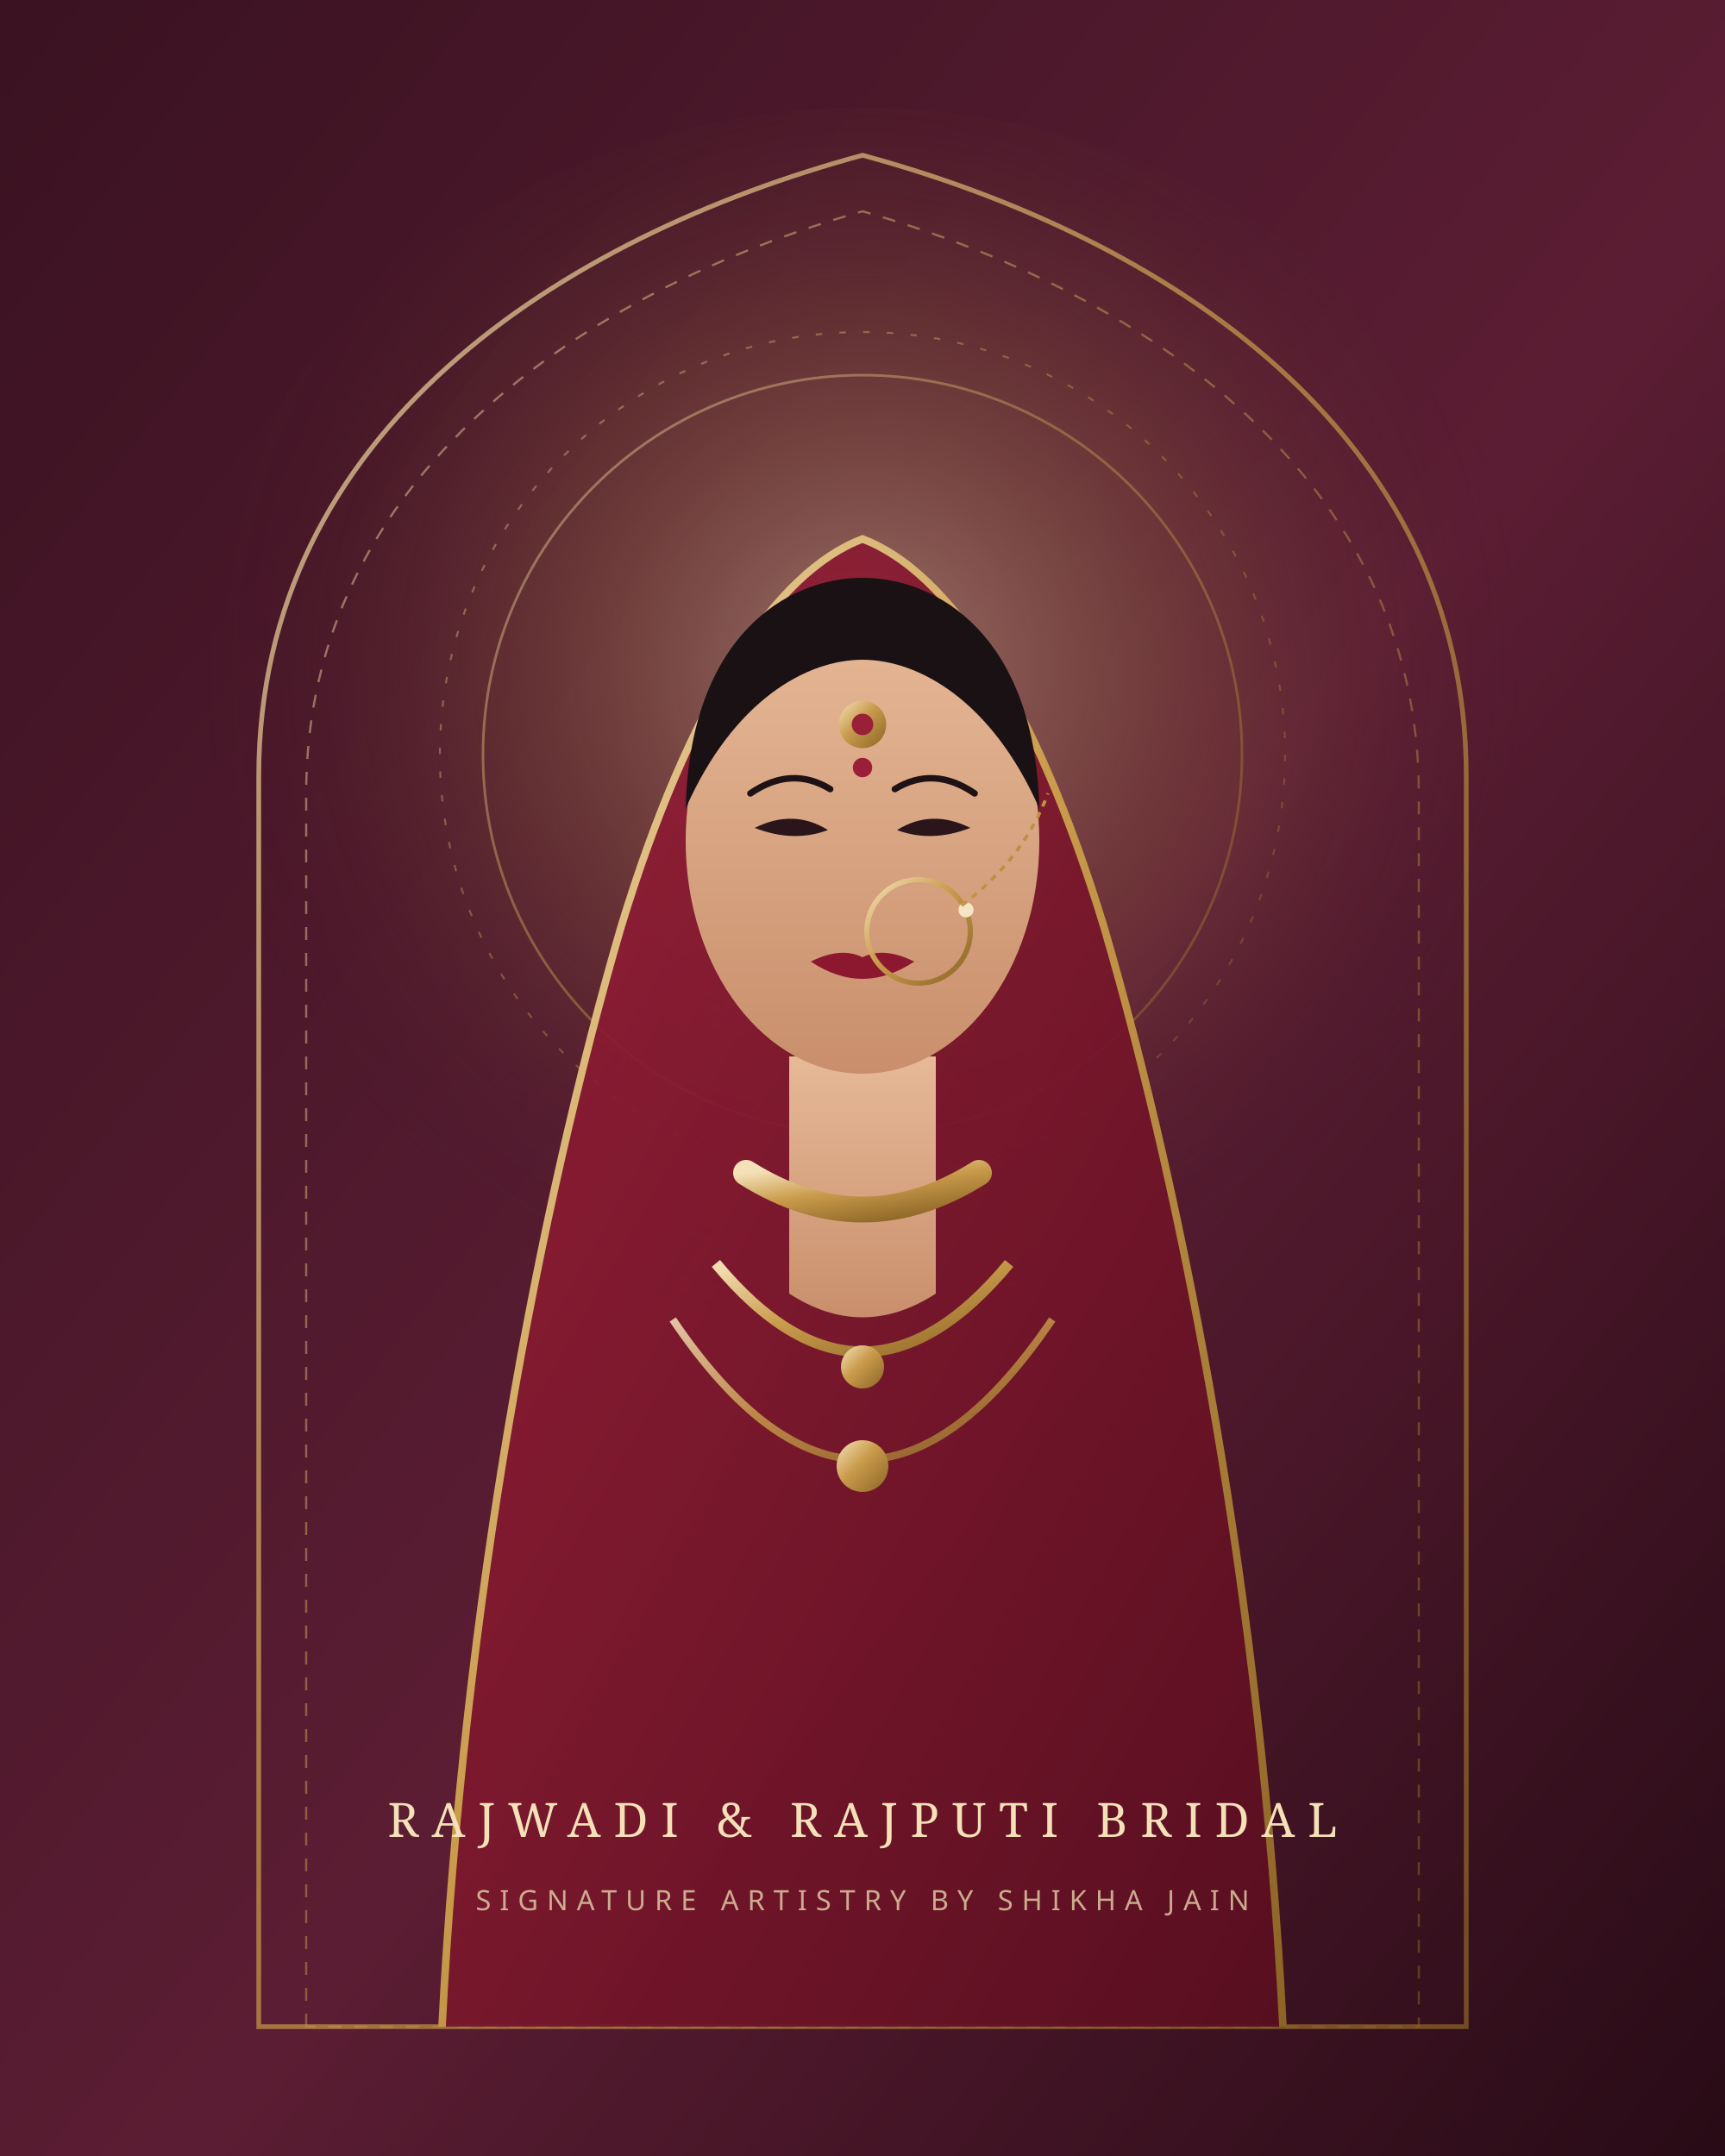
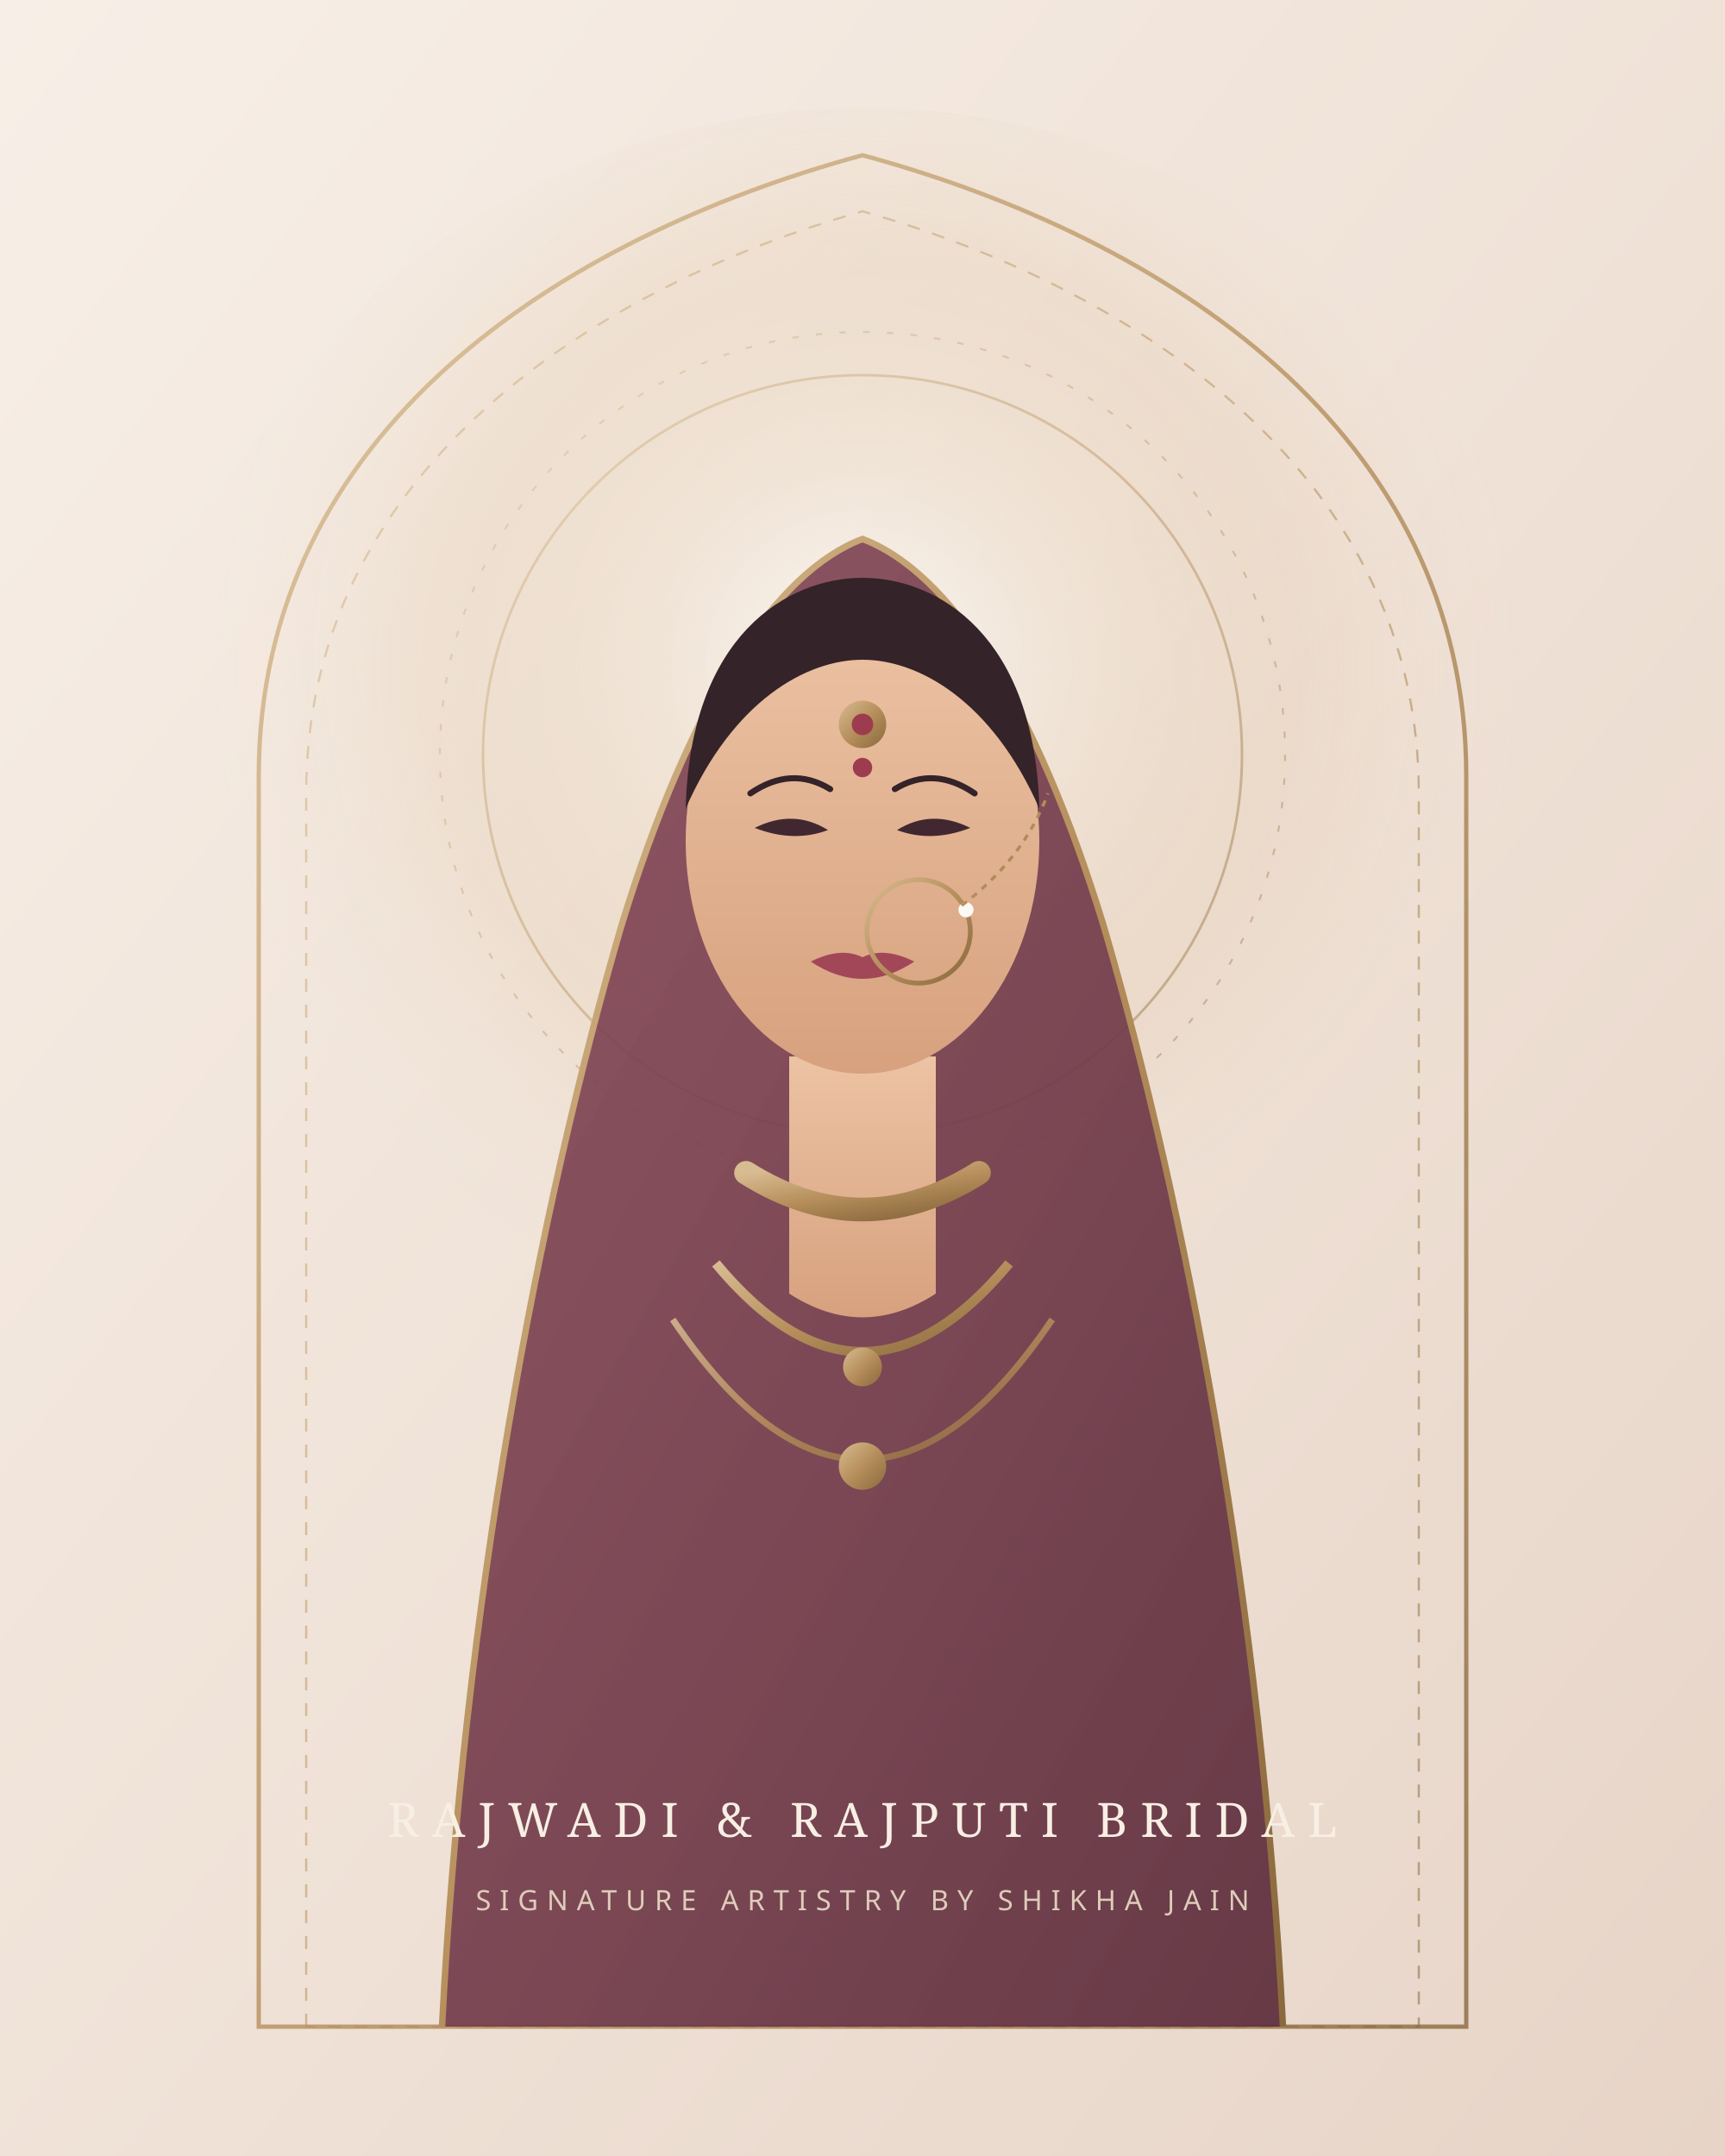
<svg xmlns="http://www.w3.org/2000/svg" viewBox="0 0 800 1000" role="img" aria-label="Rajwadi Bridal Artistry Illustration">
  <defs>
    <linearGradient id="bgHero" x1="0" y1="0" x2="1" y2="1">
-       <stop offset="0%" stop-color="#3A1221" />
-       <stop offset="55%" stop-color="#5B1D33" />
-       <stop offset="100%" stop-color="#280B16" />
+       <stop offset="0%" stop-color="#F7EFE7" />
+       <stop offset="55%" stop-color="#EFE1D6" />
+       <stop offset="100%" stop-color="#E7D4C7" />
    </linearGradient>
    <radialGradient id="halo" cx="50%" cy="38%" r="46%">
-       <stop offset="0%" stop-color="#F6DFB2" stop-opacity="0.45" />
-       <stop offset="55%" stop-color="#C49A52" stop-opacity="0.16" />
-       <stop offset="100%" stop-color="#3A1221" stop-opacity="0" />
+       <stop offset="0%" stop-color="#FFFFFF" stop-opacity="0.72" />
+       <stop offset="65%" stop-color="#DFC4A2" stop-opacity="0.22" />
+       <stop offset="100%" stop-color="#EFE1D6" stop-opacity="0" />
    </radialGradient>
    <linearGradient id="goldFoil" x1="0" y1="0" x2="1" y2="1">
-       <stop offset="0%" stop-color="#F5E1B8" />
-       <stop offset="45%" stop-color="#C99B4B" />
-       <stop offset="100%" stop-color="#8C6426" />
+       <stop offset="0%" stop-color="#D8BC91" />
+       <stop offset="50%" stop-color="#B68F5C" />
+       <stop offset="100%" stop-color="#8A693D" />
    </linearGradient>
    <linearGradient id="skinWarm" x1="0" y1="0" x2="0" y2="1">
-       <stop offset="0%" stop-color="#E7B997" />
-       <stop offset="100%" stop-color="#C98F6C" />
+       <stop offset="0%" stop-color="#ECC3A4" />
+       <stop offset="100%" stop-color="#D7A17E" />
    </linearGradient>
    <linearGradient id="odhani" x1="0" y1="0" x2="1" y2="1">
-       <stop offset="0%" stop-color="#9A1F38" stop-opacity="0.92" />
-       <stop offset="100%" stop-color="#580E1F" stop-opacity="0.96" />
+       <stop offset="0%" stop-color="#8A4B5B" stop-opacity="0.92" />
+       <stop offset="100%" stop-color="#613340" stop-opacity="0.96" />
    </linearGradient>
  </defs>
  <rect width="800" height="1000" fill="url(#bgHero)" />
  <circle cx="400" cy="390" r="340" fill="url(#halo)" />
-   <path d="M120 940 L120 360 C120 200 260 110 400 72 C540 110 680 200 680 360 L680 940 Z" fill="none" stroke="url(#goldFoil)" stroke-width="2.2" opacity="0.72" />
-   <path d="M142 940 L142 368 C142 222 270 135 400 98 C530 135 658 222 658 368 L658 940 Z" fill="none" stroke="url(#goldFoil)" stroke-width="1" stroke-dasharray="6 6" opacity="0.5" />
+   <path d="M120 940 L120 360 C120 200 260 110 400 72 C540 110 680 200 680 360 L680 940 Z" fill="none" stroke="url(#goldFoil)" stroke-width="2" opacity="0.8" />
+   <path d="M142 940 L142 368 C142 222 270 135 400 98 C530 135 658 222 658 368 L658 940 Z" fill="none" stroke="url(#goldFoil)" stroke-width="1" stroke-dasharray="6 6" opacity="0.55" />
  <circle cx="400" cy="350" r="176" fill="none" stroke="url(#goldFoil)" stroke-width="1.2" opacity="0.45" />
  <circle cx="400" cy="350" r="196" fill="none" stroke="url(#goldFoil)" stroke-width="0.9" stroke-dasharray="3 8" opacity="0.4" />
  <path d="M205 940 C215 745 250 560 288 430 C320 325 360 265 400 250 C440 265 480 325 512 430 C550 560 585 745 595 940 Z" fill="url(#odhani)" />
-   <path d="M205 940 C215 745 250 560 288 430 C320 325 360 265 400 250 C440 265 480 325 512 430 C550 560 585 745 595 940" fill="none" stroke="url(#goldFoil)" stroke-width="3.5" />
+   <path d="M205 940 C215 745 250 560 288 430 C320 325 360 265 400 250 C440 265 480 325 512 430 C550 560 585 745 595 940" fill="none" stroke="url(#goldFoil)" stroke-width="3" />
  <path d="M366 490 L366 600 Q400 622 434 600 L434 490 Z" fill="url(#skinWarm)" />
  <ellipse cx="400" cy="390" rx="82" ry="108" fill="url(#skinWarm)" />
-   <path d="M318 375 C320 295 365 268 400 268 C435 268 480 295 482 375 C460 325 426 306 400 306 C374 306 340 325 318 375 Z" fill="#1A1114" />
-   <path d="M348 368 Q367 355 385 366" fill="none" stroke="#1E1215" stroke-width="3" stroke-linecap="round" />
-   <path d="M415 366 Q433 355 452 368" fill="none" stroke="#1E1215" stroke-width="3" stroke-linecap="round" />
-   <path d="M350 384 Q368 375 384 385 Q368 391 350 384 Z" fill="#2A151B" />
-   <path d="M416 385 Q432 375 450 384 Q432 391 416 385 Z" fill="#2A151B" />
-   <circle cx="400" cy="356" r="4.5" fill="#9A1F38" />
-   <path d="M376 446 Q390 439 400 444 Q410 439 424 446 Q400 462 376 446 Z" fill="#8C1830" />
+   <path d="M318 375 C320 295 365 268 400 268 C435 268 480 295 482 375 C460 325 426 306 400 306 C374 306 340 325 318 375 Z" fill="#342328" />
+   <path d="M348 368 Q367 355 385 366" fill="none" stroke="#342328" stroke-width="2.8" stroke-linecap="round" />
+   <path d="M415 366 Q433 355 452 368" fill="none" stroke="#342328" stroke-width="2.8" stroke-linecap="round" />
+   <path d="M350 384 Q368 375 384 385 Q368 391 350 384 Z" fill="#412830" />
+   <path d="M416 385 Q432 375 450 384 Q432 391 416 385 Z" fill="#412830" />
+   <circle cx="400" cy="356" r="4.5" fill="#9E3C4F" />
+   <path d="M376 446 Q390 439 400 444 Q410 439 424 446 Q400 462 376 446 Z" fill="#A24758" />
  <line x1="400" y1="268" x2="400" y2="332" stroke="url(#goldFoil)" stroke-width="2.5" />
  <circle cx="400" cy="336" r="11" fill="url(#goldFoil)" />
-   <circle cx="400" cy="336" r="5" fill="#9A1F38" />
-   <circle cx="426" cy="432" r="24" fill="none" stroke="url(#goldFoil)" stroke-width="2.4" />
-   <circle cx="448" cy="422" r="3.5" fill="#F6E5C4" />
-   <path d="M446 420 Q475 398 486 368" fill="none" stroke="url(#goldFoil)" stroke-width="1.5" stroke-dasharray="3 3" />
-   <path d="M346 544 Q400 578 454 544" fill="none" stroke="url(#goldFoil)" stroke-width="12" stroke-linecap="round" />
-   <path d="M332 586 Q400 668 468 586" fill="none" stroke="url(#goldFoil)" stroke-width="5" />
-   <path d="M312 612 Q400 742 488 612" fill="none" stroke="url(#goldFoil)" stroke-width="3.5" opacity="0.85" />
-   <circle cx="400" cy="634" r="10" fill="url(#goldFoil)" />
-   <circle cx="400" cy="680" r="12" fill="url(#goldFoil)" />
-   <text x="400" y="852" text-anchor="middle" font-family="Georgia, serif" font-size="22" letter-spacing="6" fill="#F5E1B8">RAJWADI &amp; RAJPUTI BRIDAL</text>
-   <text x="400" y="886" text-anchor="middle" font-family="sans-serif" font-size="13" letter-spacing="4" fill="#E5D1A8" opacity="0.8">SIGNATURE ARTISTRY BY SHIKHA JAIN</text>
+   <circle cx="400" cy="336" r="5" fill="#9E3C4F" />
+   <circle cx="426" cy="432" r="24" fill="none" stroke="url(#goldFoil)" stroke-width="2.2" />
+   <circle cx="448" cy="422" r="3.5" fill="#FCF9F5" />
+   <path d="M446 420 Q475 398 486 368" fill="none" stroke="url(#goldFoil)" stroke-width="1.4" stroke-dasharray="3 3" />
+   <path d="M346 544 Q400 578 454 544" fill="none" stroke="url(#goldFoil)" stroke-width="11" stroke-linecap="round" />
+   <path d="M332 586 Q400 668 468 586" fill="none" stroke="url(#goldFoil)" stroke-width="4.5" />
+   <path d="M312 612 Q400 742 488 612" fill="none" stroke="url(#goldFoil)" stroke-width="3" opacity="0.85" />
+   <circle cx="400" cy="634" r="9" fill="url(#goldFoil)" />
+   <circle cx="400" cy="680" r="11" fill="url(#goldFoil)" />
+   <text x="400" y="852" text-anchor="middle" font-family="Georgia, serif" font-size="22" letter-spacing="6" fill="#F8EFE4">RAJWADI &amp; RAJPUTI BRIDAL</text>
+   <text x="400" y="886" text-anchor="middle" font-family="sans-serif" font-size="13" letter-spacing="4" fill="#EADBC5" opacity="0.9">SIGNATURE ARTISTRY BY SHIKHA JAIN</text>
</svg>
